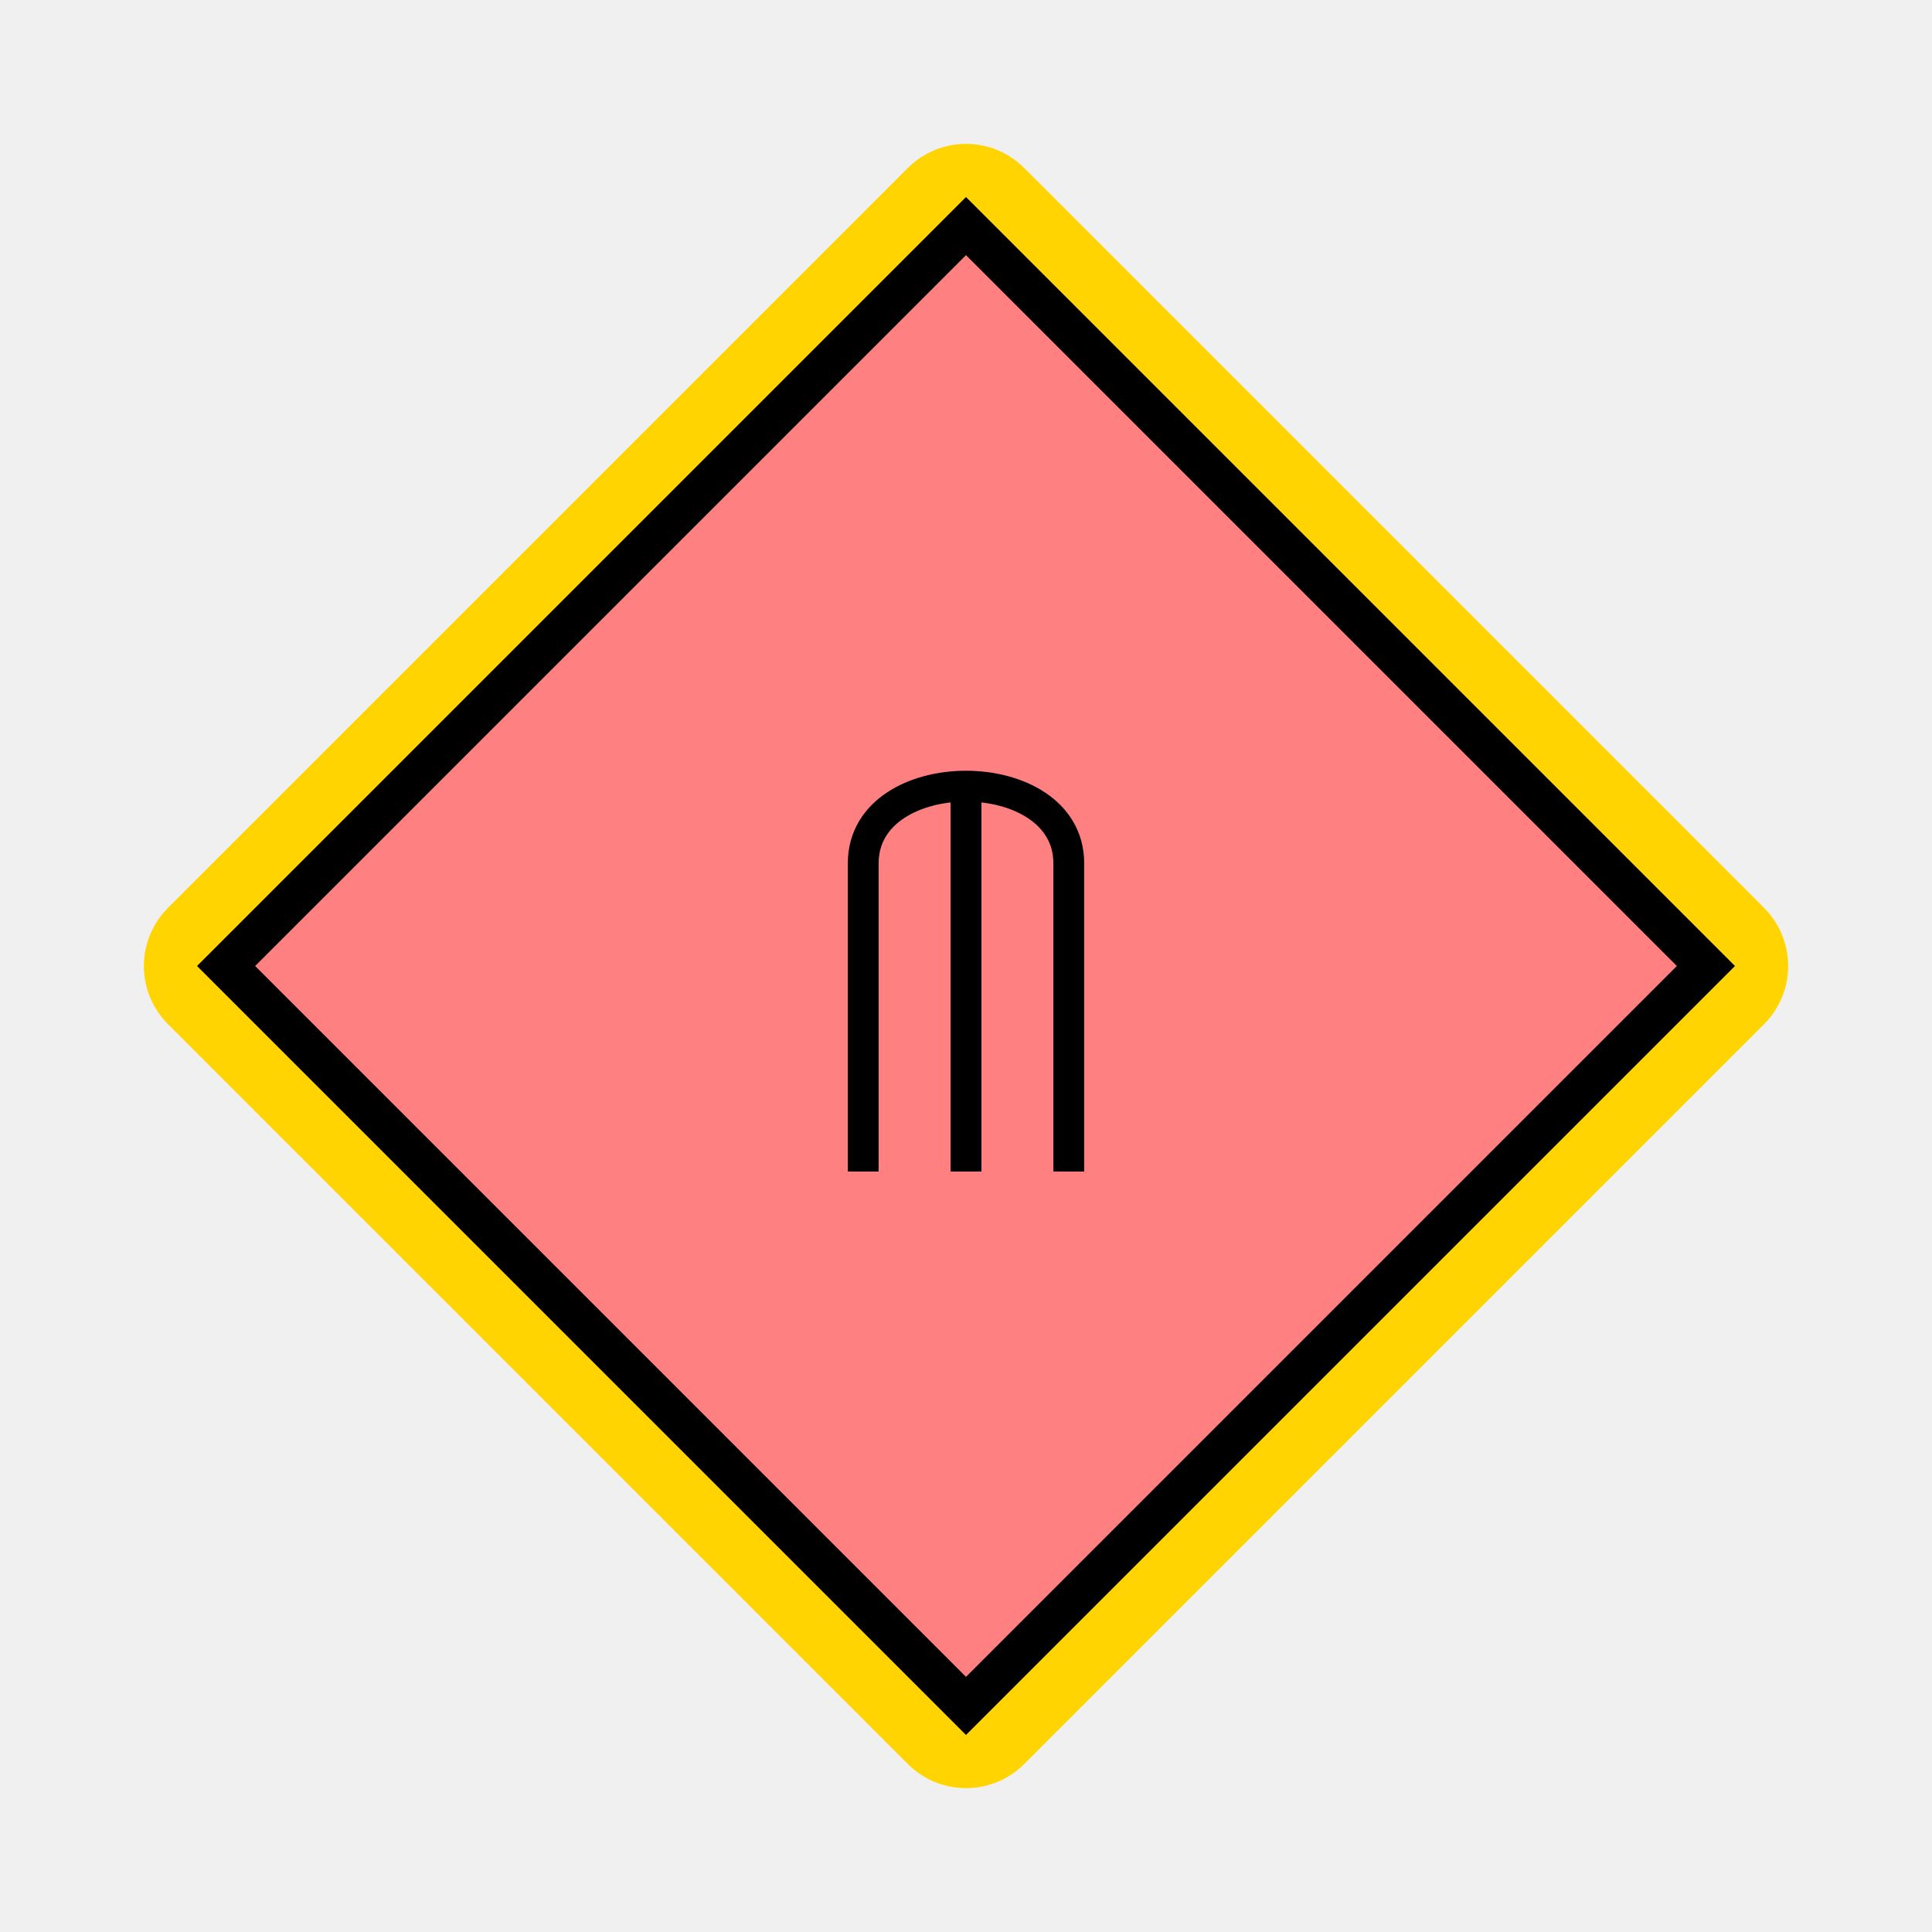
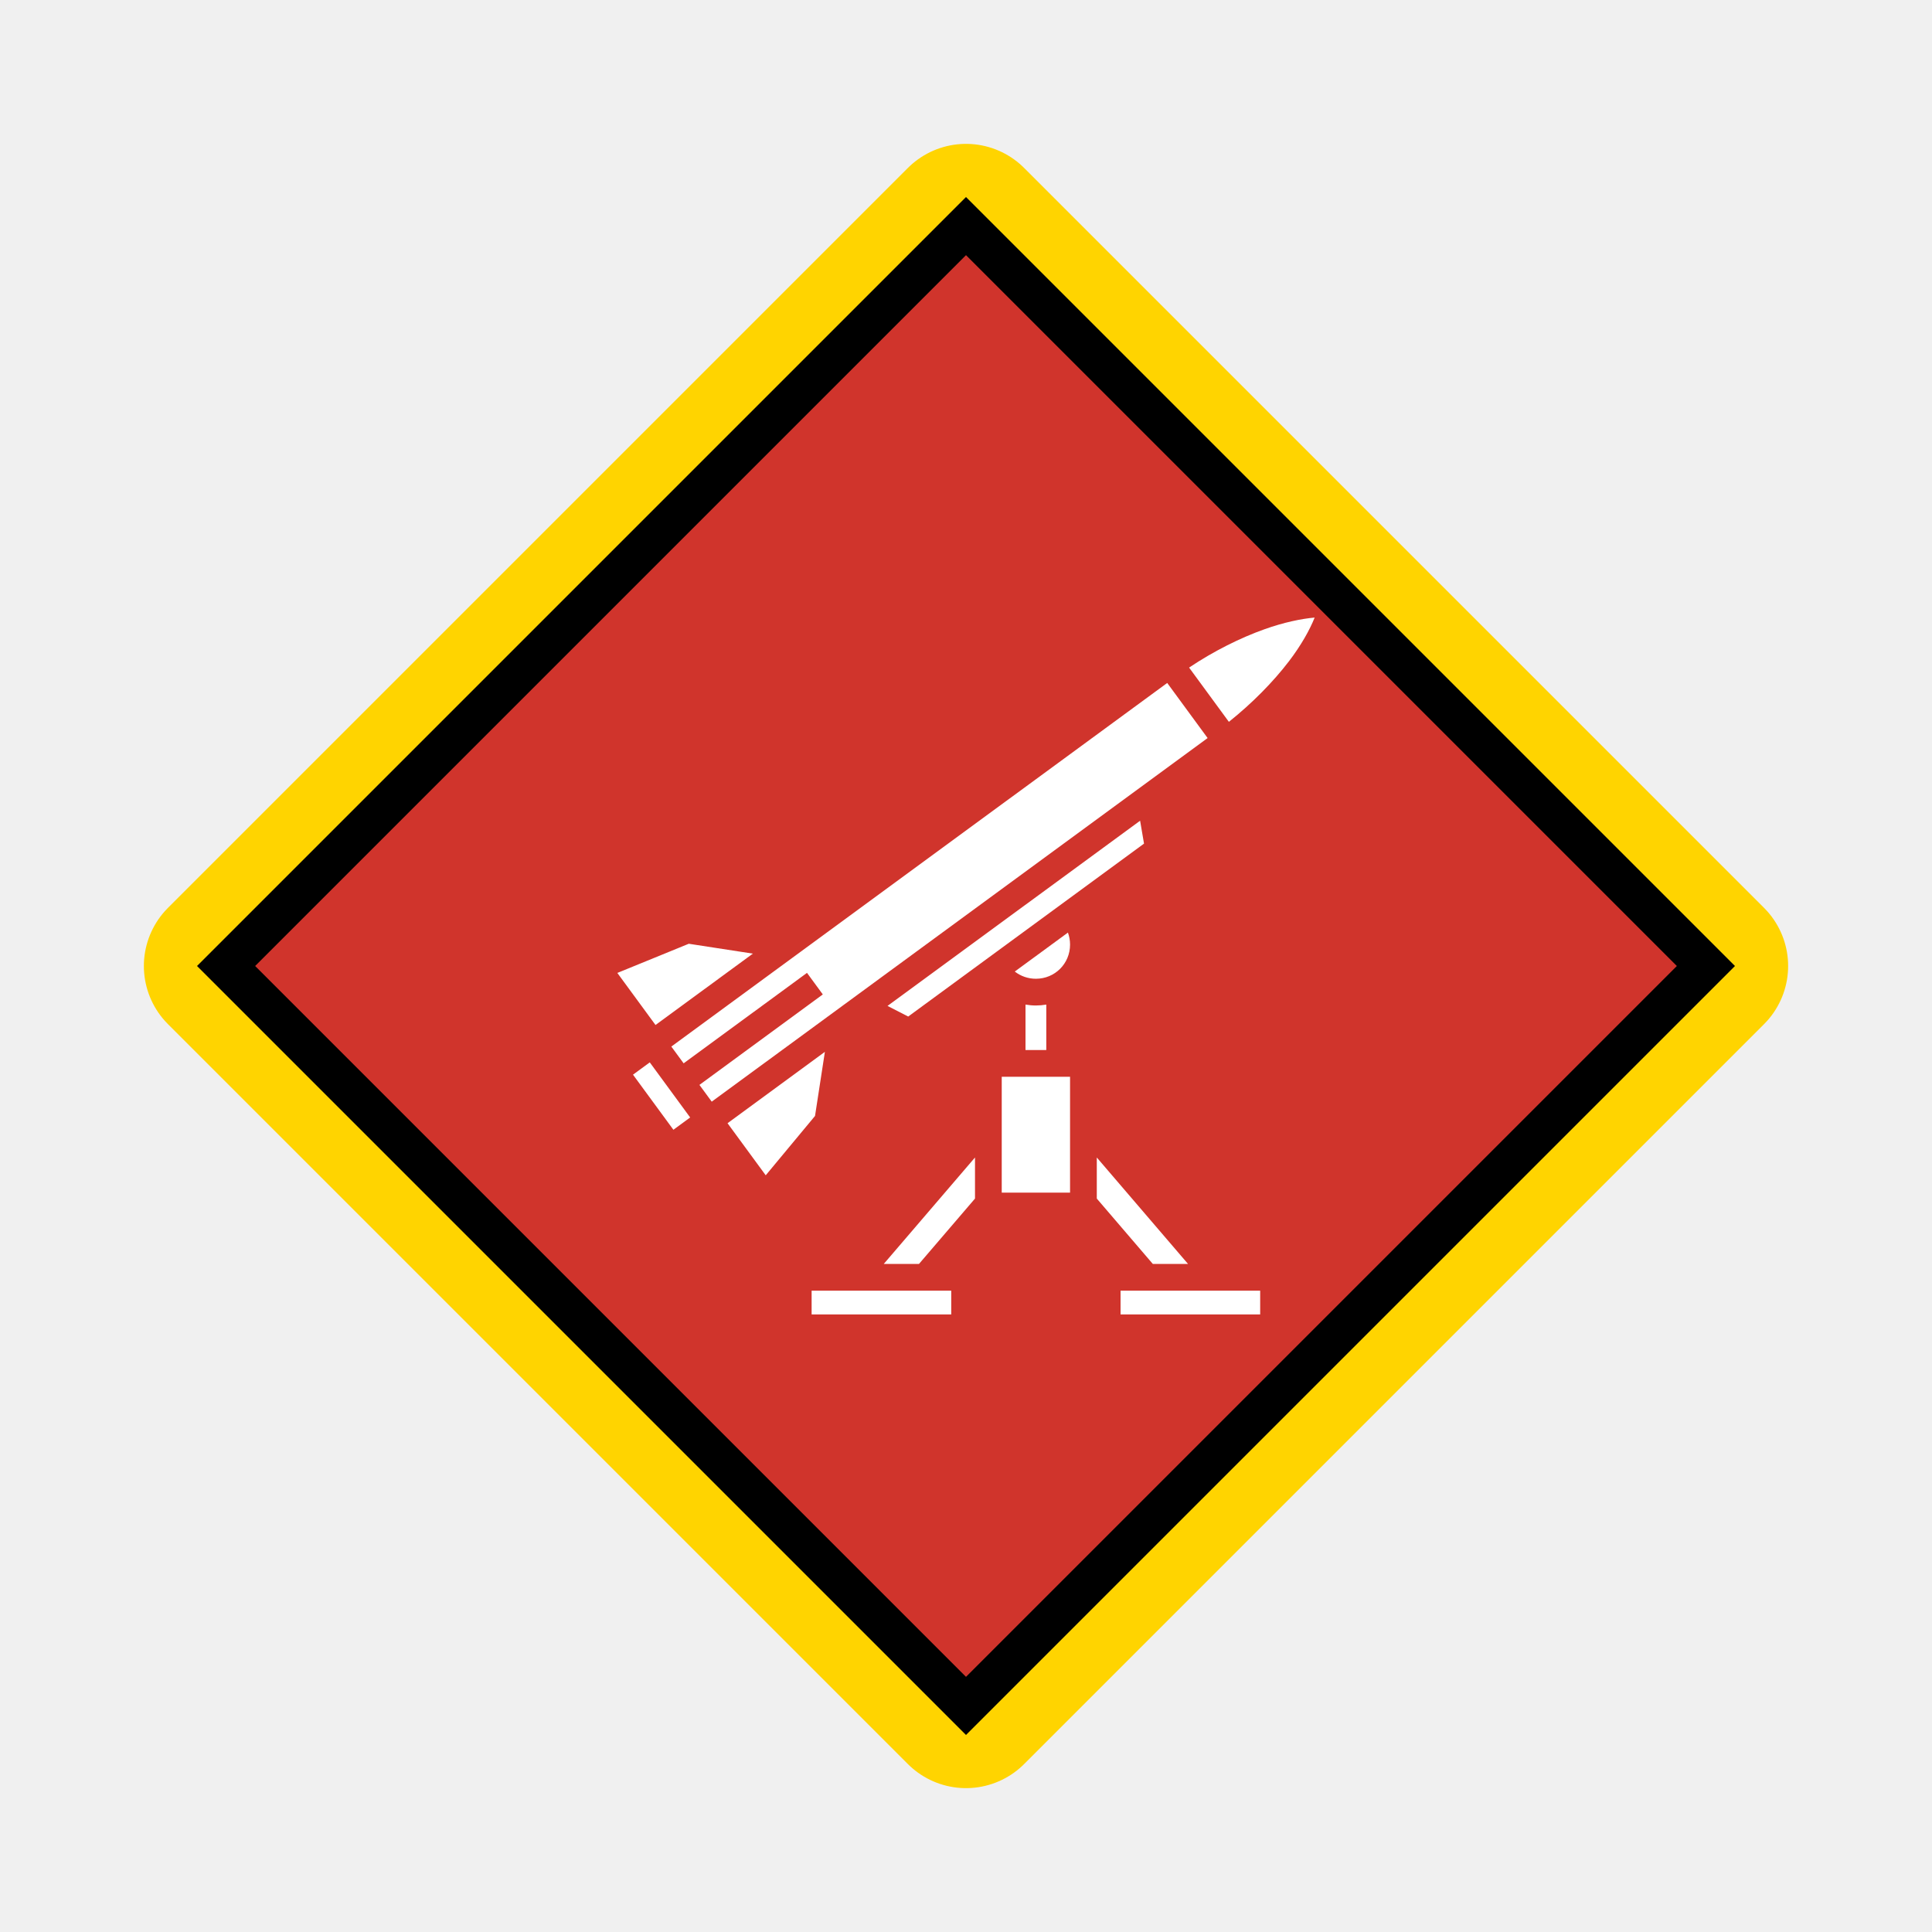
<svg xmlns="http://www.w3.org/2000/svg" version="1.2" baseProfile="tiny" viewBox="6 6 188 188">
  <path d="M 100,28 L172,100 100,172 28,100 100,28 Z Z" stroke-width="16" stroke-linecap="round" stroke-linejoin="round" stroke="#ffd400" fill="none" />
-   <path d="M 100,28 L172,100 100,172 28,100 100,28 Z" stroke-width="4" stroke="black" fill="rgb(255,128,128)" fill-opacity="1" />
-   <path d="M 100,82.62 V 120  M 90,120 V 90 c 0,-10 20,-10 20,0 v 30" stroke-width="3" stroke="black" fill="none" />
+   <path d="M 100,28 L172,100 100,172 28,100 100,28 Z" stroke-width="4" stroke="black" fill="#d0342c" fill-opacity="1" />
+   <g transform="translate(63.000,63.000) scale(0.144531)" fill="#ffffff" color="#ffffff" stroke="none">
+     <path fill="#ffffff" d="M490.74 21.411c-8.947.782-20.72 3.22-33.566 7.781c-16.386 5.82-34.345 14.758-50.969 25.893l26.783 36.525c15.712-12.52 29.853-26.925 40.428-40.757c8.265-10.811 14.055-21.243 17.324-29.442m-99.265 44.026L57.609 310.24l8.28 11.291l83.062-60.906l10.643 14.516l-83.063 60.906l8.28 11.29l333.865-244.806zm-18.252 92.746L203.164 282.876l13.924 7.15L375.855 173.61zm-48.602 75.316l-35.775 26.234c3.899 3.046 8.821 4.856 14.213 4.856c12.809 0 23-10.191 23-23c0-2.855-.51-5.579-1.438-8.09m-255.267 7.527L21.26 260.67l25.705 35.057l65.54-48.057zm226.705 40.948v30.615h14v-30.615a41 41 0 0 1-7 .615c-2.386 0-4.723-.219-7-.615m-135.065 31.822l-65.54 48.058l25.706 35.06l33.194-39.964zm-117.9 7.09l-11.291 8.279l27.2 37.096l11.29-8.28zm236.965 9.703v78h46v-78zm-18 54.336l-61.426 71.664h23.709l37.717-44.004zm82 0v27.66l37.716 44.004h23.71zm-192 89.664v16h94v-16zm208 0v16h94v-16z" />
+   </g>
</svg>
